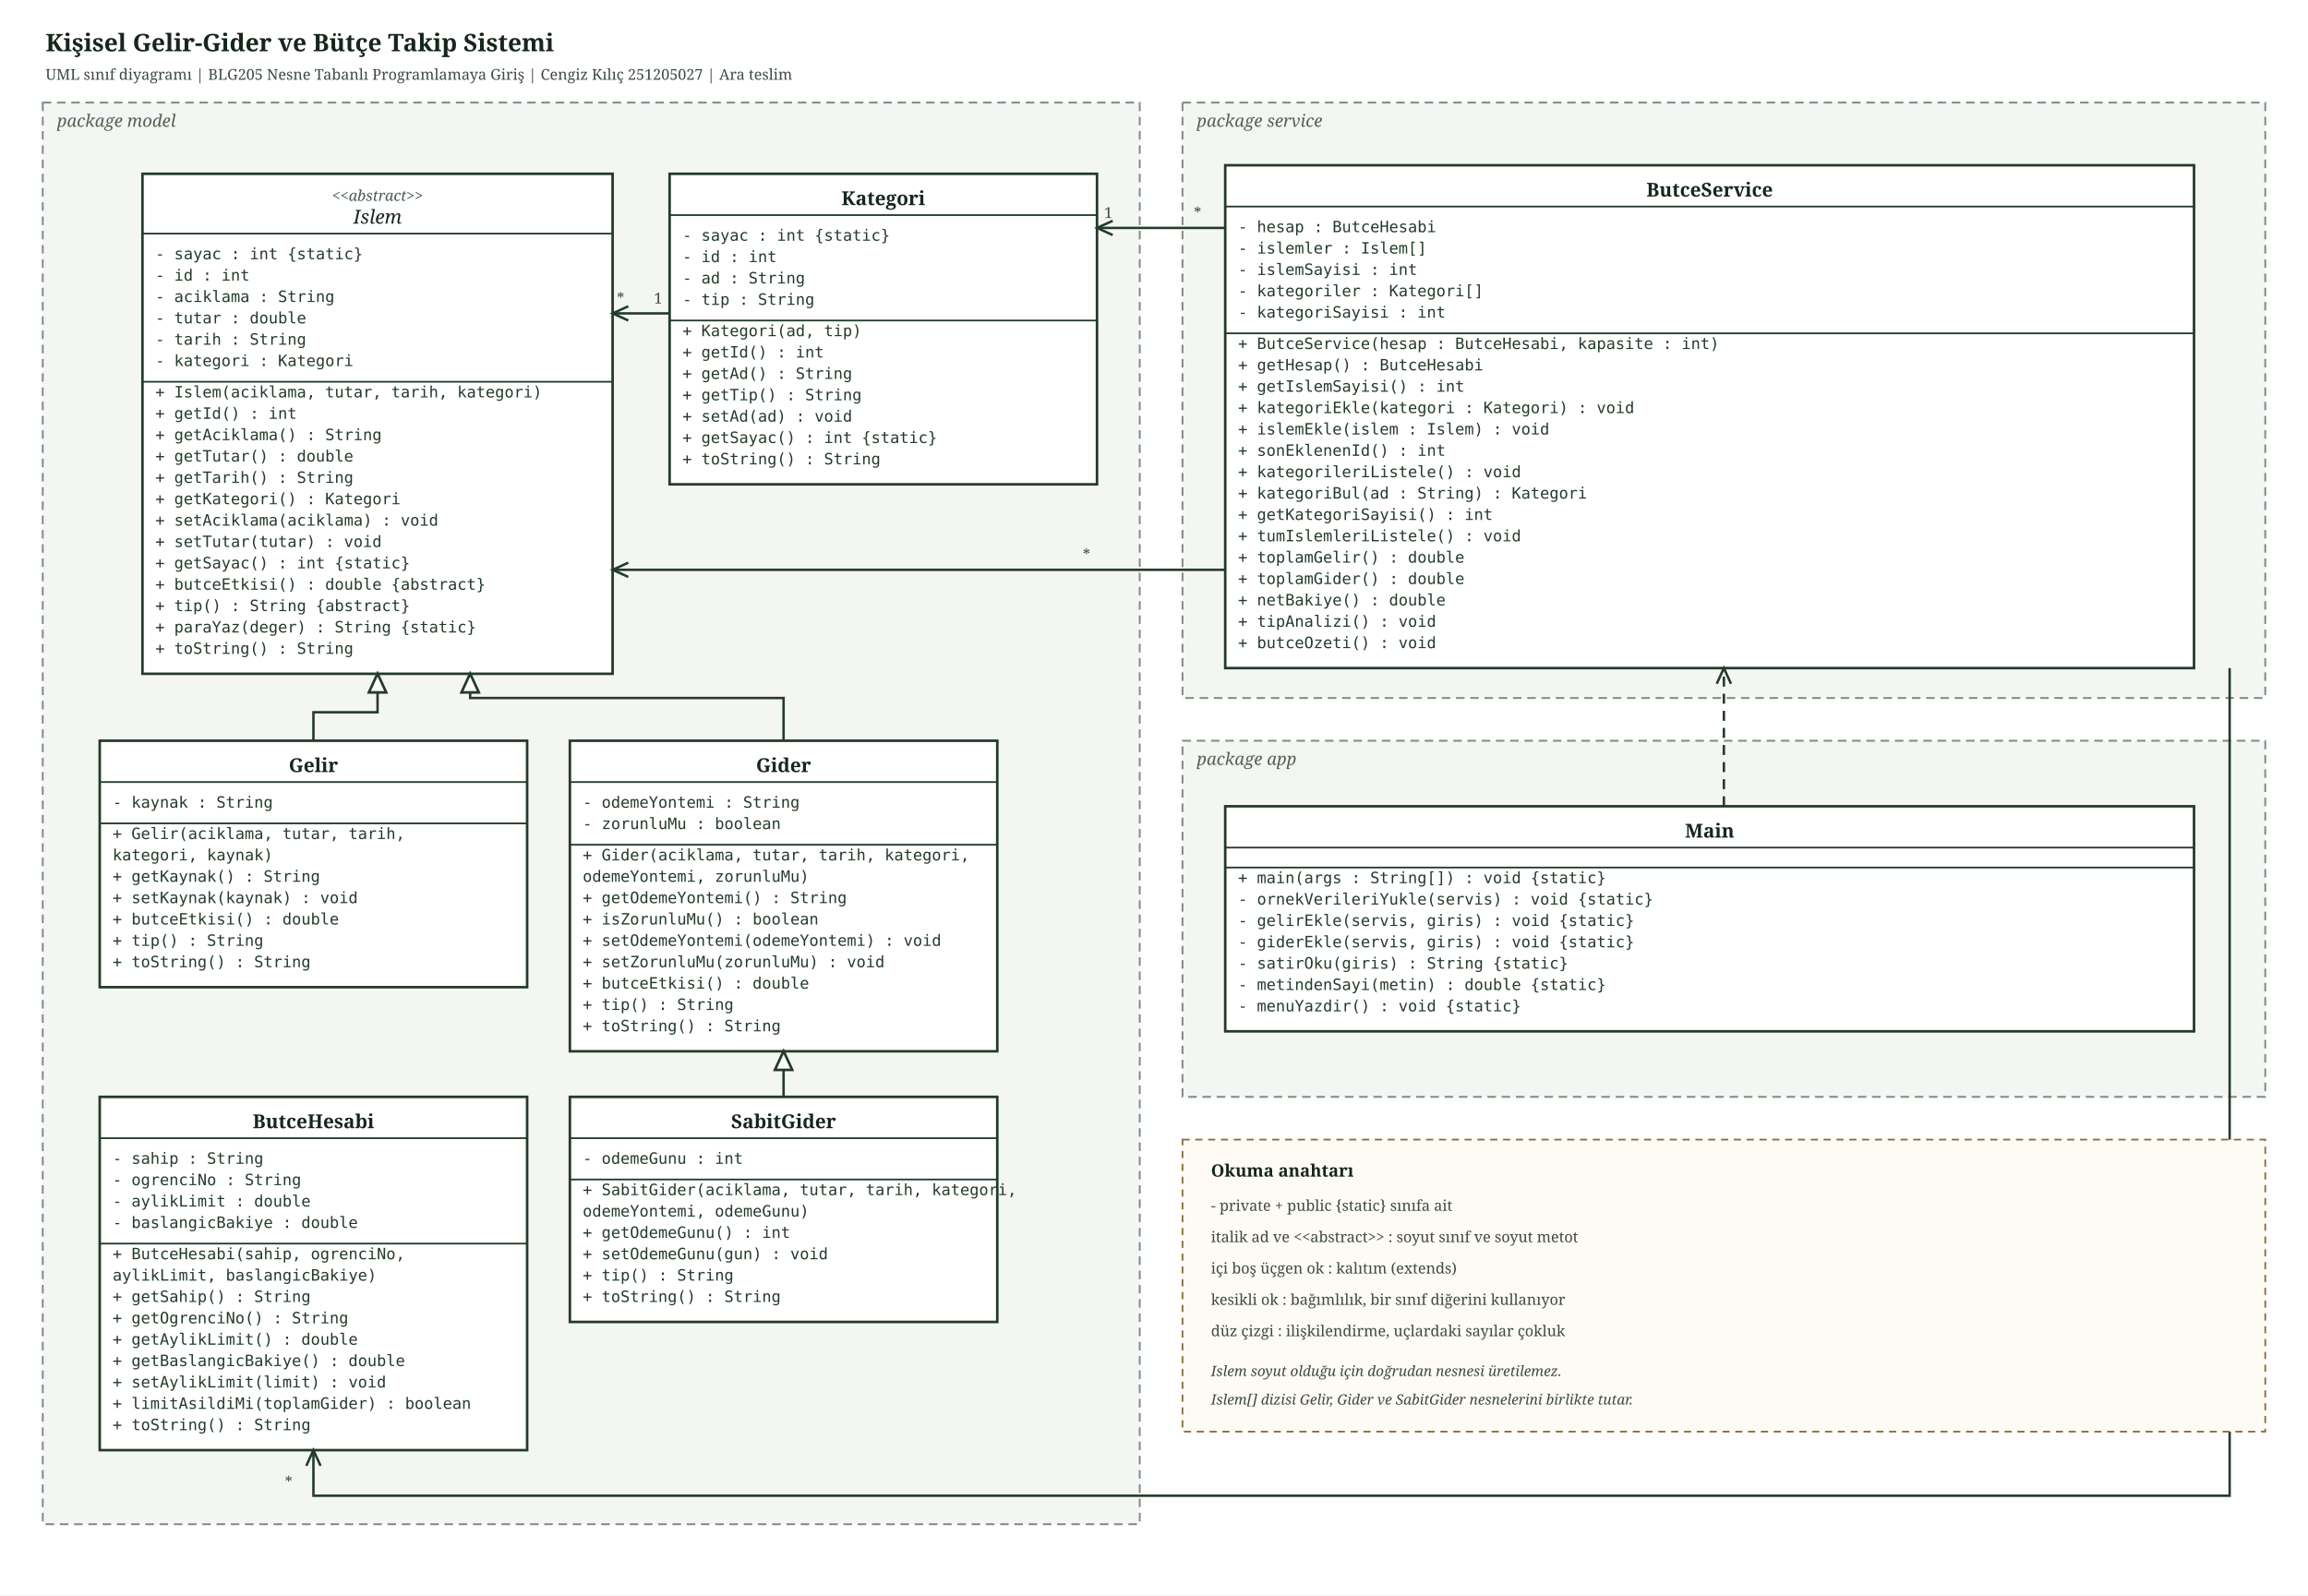
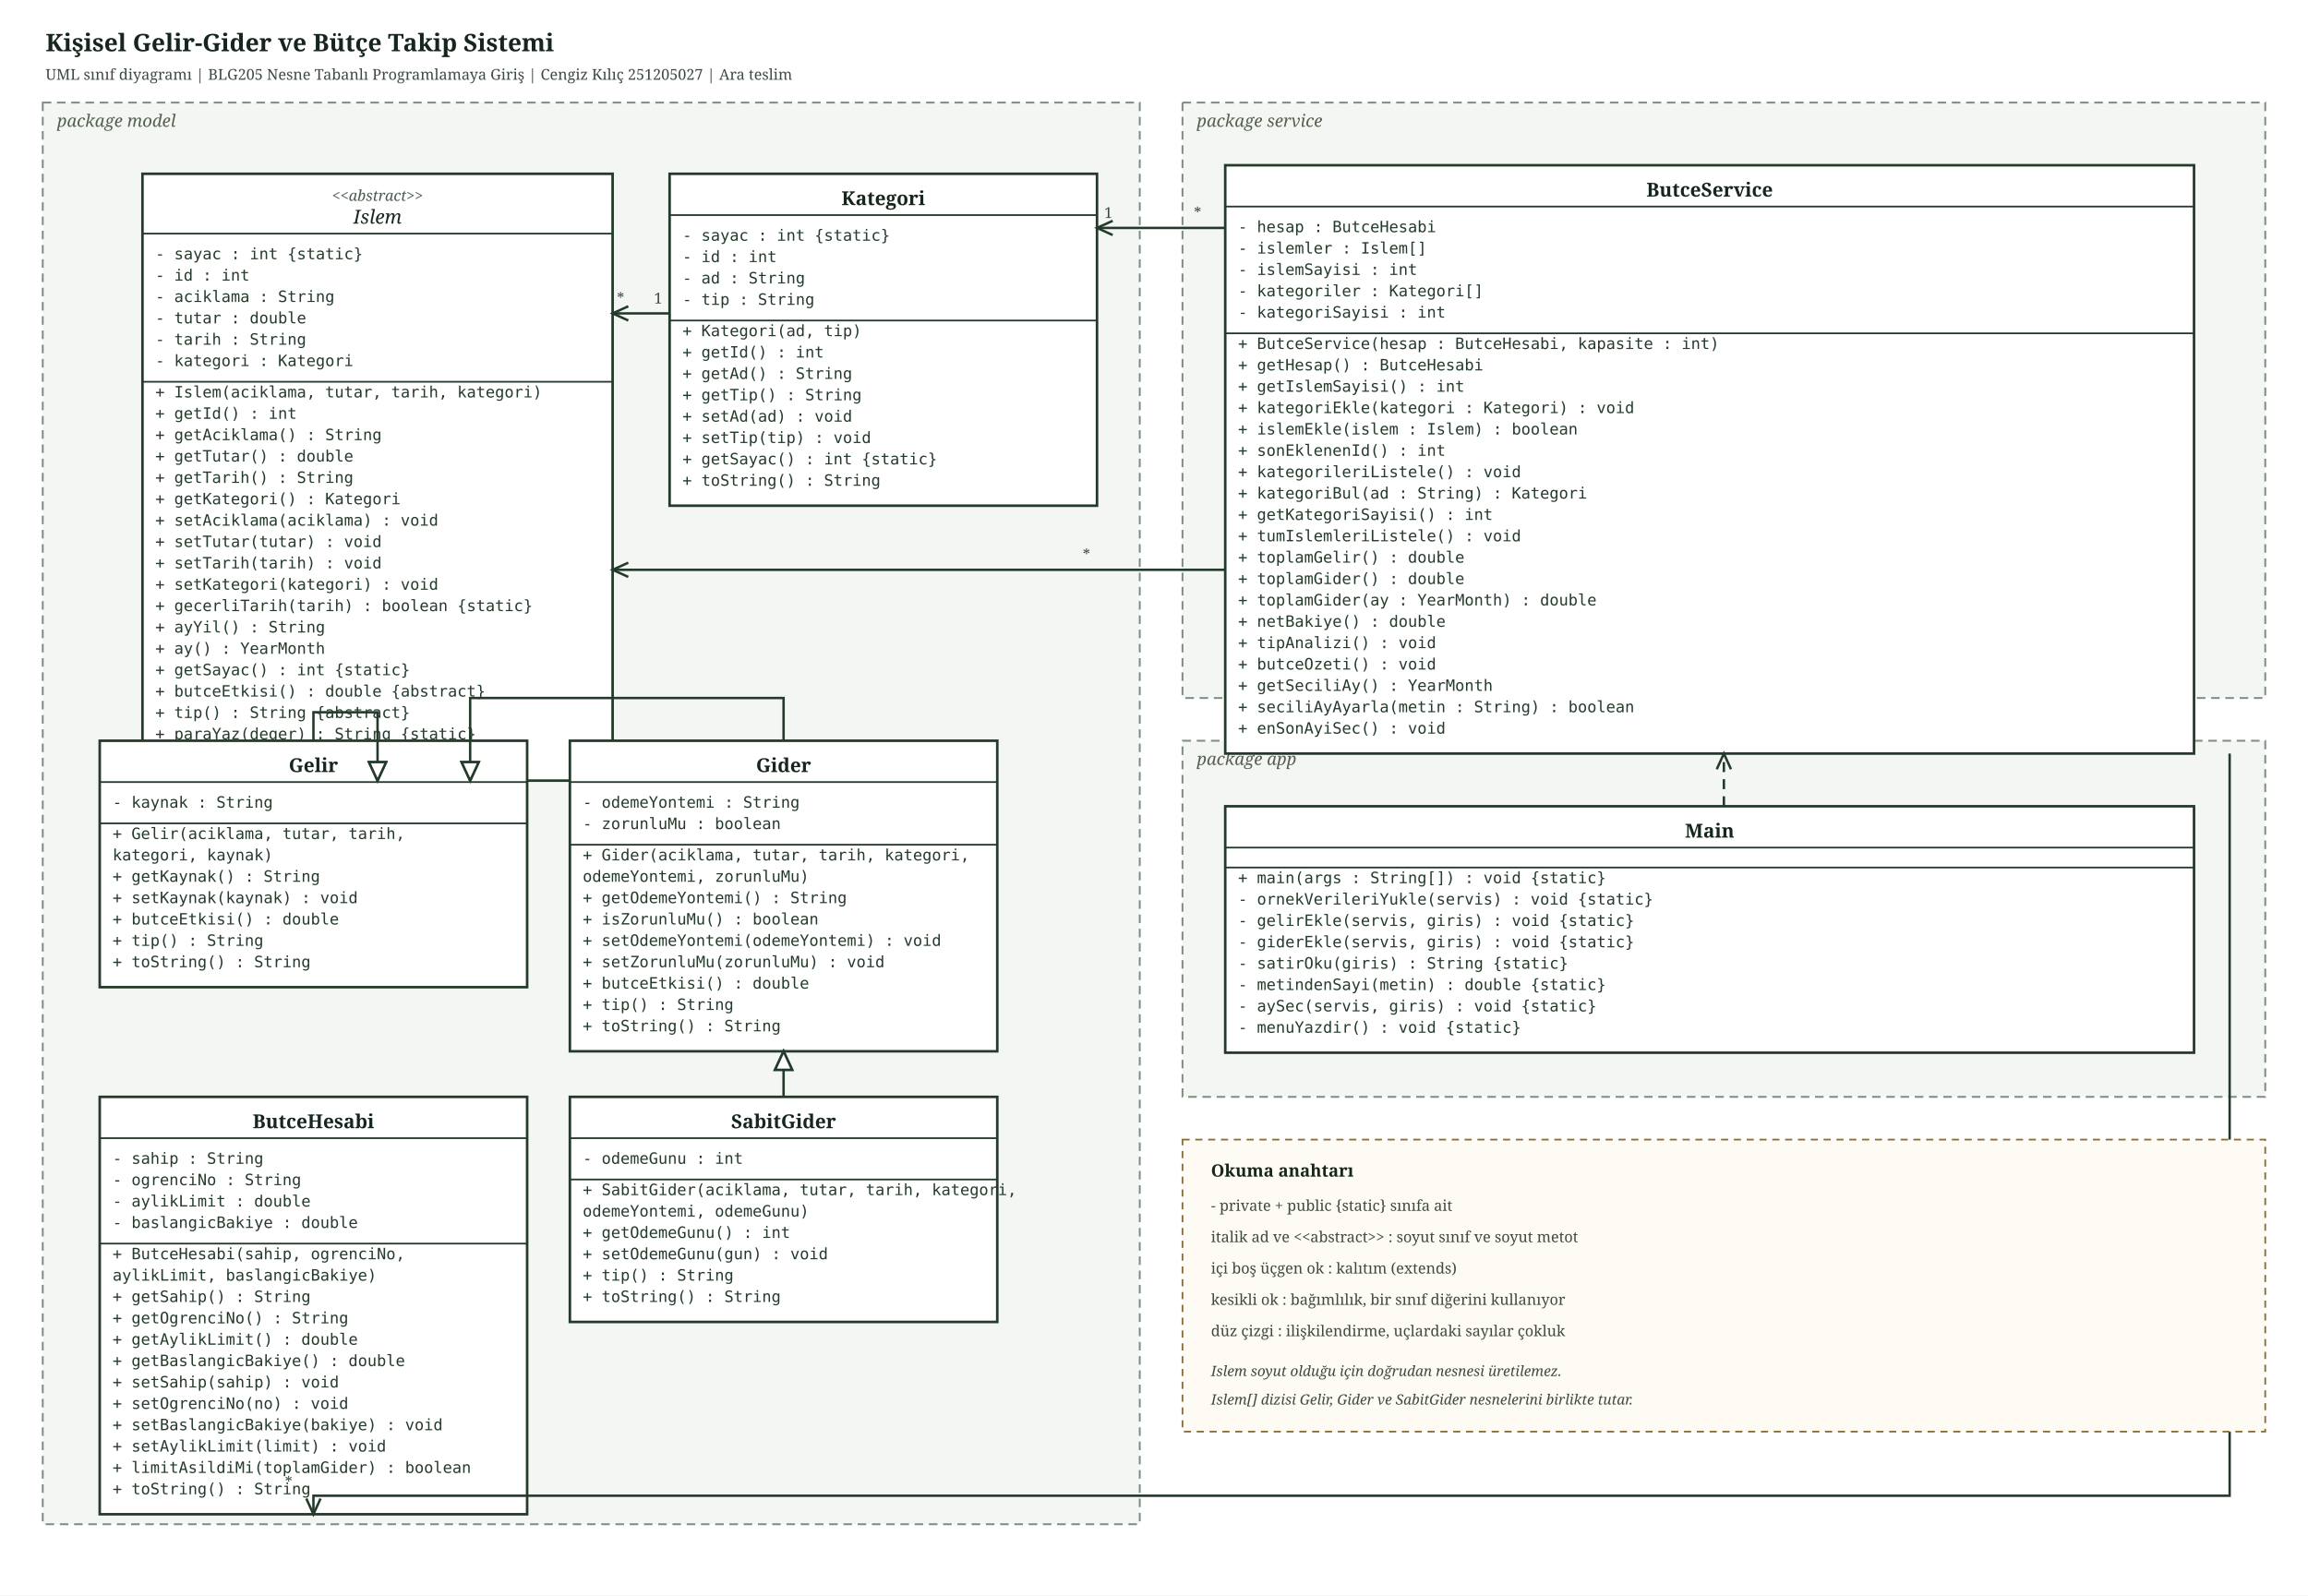
<svg xmlns="http://www.w3.org/2000/svg" width="1620" height="1120" viewBox="0 0 1620 1120">
  <rect width="1620" height="1120" fill="#ffffff" />
  <text x="32" y="36" font-family="Georgia,serif" font-size="17" font-weight="bold" fill="#16261c">Kişisel Gelir-Gider ve Bütçe Takip Sistemi</text>
  <text x="32" y="56" font-family="Georgia,serif" font-size="10.5" fill="#3d4a42">UML sınıf diyagramı  |  BLG205 Nesne Tabanlı Programlamaya Giriş  |  Cengiz Kılıç 251205027  |  Ara teslim</text>
  <rect x="30" y="72" width="770" height="998" fill="#f4f6f3" stroke="#7d8d80" stroke-width="1.3" stroke-dasharray="6 4" />
  <text x="40" y="89" font-family="Georgia,serif" font-size="12" font-style="italic" fill="#54604f">package model</text>
  <rect x="830" y="72" width="760" height="418" fill="#f4f6f3" stroke="#7d8d80" stroke-width="1.3" stroke-dasharray="6 4" />
  <text x="840" y="89" font-family="Georgia,serif" font-size="12" font-style="italic" fill="#54604f">package service</text>
  <rect x="830" y="520" width="760" height="250" fill="#f4f6f3" stroke="#7d8d80" stroke-width="1.3" stroke-dasharray="6 4" />
  <text x="840" y="537" font-family="Georgia,serif" font-size="12" font-style="italic" fill="#54604f">package app</text>
-   <rect x="100" y="122" width="330" height="351" fill="#ffffff" stroke="#243b2b" stroke-width="1.8" />
+   <rect x="100" y="122" width="330" height="426" fill="#ffffff" stroke="#243b2b" stroke-width="1.8" />
  <text x="265" y="141" font-family="Georgia,serif" font-size="10.5" font-style="italic" fill="#4a5a4f" text-anchor="middle">&lt;&lt;abstract&gt;&gt;</text>
  <text x="265" y="157" font-family="Georgia,serif" font-size="13.5" font-style="italic" fill="#16261c" text-anchor="middle">Islem</text>
  <line x1="100" y1="164" x2="430" y2="164" stroke="#243b2b" stroke-width="1.2" />
  <text x="109" y="182" font-family="Consolas,Menlo,monospace" font-size="11" fill="#243b2b">- sayac : int   {static}</text>
  <text x="109" y="197" font-family="Consolas,Menlo,monospace" font-size="11" fill="#243b2b">- id : int</text>
  <text x="109" y="212" font-family="Consolas,Menlo,monospace" font-size="11" fill="#243b2b">- aciklama : String</text>
  <text x="109" y="227" font-family="Consolas,Menlo,monospace" font-size="11" fill="#243b2b">- tutar : double</text>
  <text x="109" y="242" font-family="Consolas,Menlo,monospace" font-size="11" fill="#243b2b">- tarih : String</text>
  <text x="109" y="257" font-family="Consolas,Menlo,monospace" font-size="11" fill="#243b2b">- kategori : Kategori</text>
  <line x1="100" y1="268" x2="430" y2="268" stroke="#243b2b" stroke-width="1.2" />
  <text x="109" y="279" font-family="Consolas,Menlo,monospace" font-size="11" fill="#243b2b">+ Islem(aciklama, tutar, tarih, kategori)</text>
  <text x="109" y="294" font-family="Consolas,Menlo,monospace" font-size="11" fill="#243b2b">+ getId() : int</text>
  <text x="109" y="309" font-family="Consolas,Menlo,monospace" font-size="11" fill="#243b2b">+ getAciklama() : String</text>
  <text x="109" y="324" font-family="Consolas,Menlo,monospace" font-size="11" fill="#243b2b">+ getTutar() : double</text>
  <text x="109" y="339" font-family="Consolas,Menlo,monospace" font-size="11" fill="#243b2b">+ getTarih() : String</text>
  <text x="109" y="354" font-family="Consolas,Menlo,monospace" font-size="11" fill="#243b2b">+ getKategori() : Kategori</text>
  <text x="109" y="369" font-family="Consolas,Menlo,monospace" font-size="11" fill="#243b2b">+ setAciklama(aciklama) : void</text>
  <text x="109" y="384" font-family="Consolas,Menlo,monospace" font-size="11" fill="#243b2b">+ setTutar(tutar) : void</text>
-   <text x="109" y="399" font-family="Consolas,Menlo,monospace" font-size="11" fill="#243b2b">+ getSayac() : int   {static}</text>
-   <text x="109" y="414" font-family="Consolas,Menlo,monospace" font-size="11" fill="#243b2b">+ butceEtkisi() : double   {abstract}</text>
-   <text x="109" y="429" font-family="Consolas,Menlo,monospace" font-size="11" fill="#243b2b">+ tip() : String   {abstract}</text>
-   <text x="109" y="444" font-family="Consolas,Menlo,monospace" font-size="11" fill="#243b2b">+ paraYaz(deger) : String   {static}</text>
-   <text x="109" y="459" font-family="Consolas,Menlo,monospace" font-size="11" fill="#243b2b">+ toString() : String</text>
-   <rect x="470" y="122" width="300" height="218" fill="#ffffff" stroke="#243b2b" stroke-width="1.8" />
+   <text x="109" y="399" font-family="Consolas,Menlo,monospace" font-size="11" fill="#243b2b">+ setTarih(tarih) : void</text>
+   <text x="109" y="414" font-family="Consolas,Menlo,monospace" font-size="11" fill="#243b2b">+ setKategori(kategori) : void</text>
+   <text x="109" y="429" font-family="Consolas,Menlo,monospace" font-size="11" fill="#243b2b">+ gecerliTarih(tarih) : boolean   {static}</text>
+   <text x="109" y="444" font-family="Consolas,Menlo,monospace" font-size="11" fill="#243b2b">+ ayYil() : String</text>
+   <text x="109" y="459" font-family="Consolas,Menlo,monospace" font-size="11" fill="#243b2b">+ ay() : YearMonth</text>
+   <text x="109" y="474" font-family="Consolas,Menlo,monospace" font-size="11" fill="#243b2b">+ getSayac() : int   {static}</text>
+   <text x="109" y="489" font-family="Consolas,Menlo,monospace" font-size="11" fill="#243b2b">+ butceEtkisi() : double   {abstract}</text>
+   <text x="109" y="504" font-family="Consolas,Menlo,monospace" font-size="11" fill="#243b2b">+ tip() : String   {abstract}</text>
+   <text x="109" y="519" font-family="Consolas,Menlo,monospace" font-size="11" fill="#243b2b">+ paraYaz(deger) : String   {static}</text>
+   <text x="109" y="534" font-family="Consolas,Menlo,monospace" font-size="11" fill="#243b2b">+ toString() : String</text>
+   <rect x="470" y="122" width="300" height="233" fill="#ffffff" stroke="#243b2b" stroke-width="1.8" />
  <text x="620" y="144" font-family="Georgia,serif" font-size="13.5" font-weight="bold" fill="#16261c" text-anchor="middle">Kategori</text>
  <line x1="470" y1="151" x2="770" y2="151" stroke="#243b2b" stroke-width="1.2" />
  <text x="479" y="169" font-family="Consolas,Menlo,monospace" font-size="11" fill="#243b2b">- sayac : int   {static}</text>
  <text x="479" y="184" font-family="Consolas,Menlo,monospace" font-size="11" fill="#243b2b">- id : int</text>
  <text x="479" y="199" font-family="Consolas,Menlo,monospace" font-size="11" fill="#243b2b">- ad : String</text>
  <text x="479" y="214" font-family="Consolas,Menlo,monospace" font-size="11" fill="#243b2b">- tip : String</text>
  <line x1="470" y1="225" x2="770" y2="225" stroke="#243b2b" stroke-width="1.2" />
  <text x="479" y="236" font-family="Consolas,Menlo,monospace" font-size="11" fill="#243b2b">+ Kategori(ad, tip)</text>
  <text x="479" y="251" font-family="Consolas,Menlo,monospace" font-size="11" fill="#243b2b">+ getId() : int</text>
  <text x="479" y="266" font-family="Consolas,Menlo,monospace" font-size="11" fill="#243b2b">+ getAd() : String</text>
  <text x="479" y="281" font-family="Consolas,Menlo,monospace" font-size="11" fill="#243b2b">+ getTip() : String</text>
  <text x="479" y="296" font-family="Consolas,Menlo,monospace" font-size="11" fill="#243b2b">+ setAd(ad) : void</text>
-   <text x="479" y="311" font-family="Consolas,Menlo,monospace" font-size="11" fill="#243b2b">+ getSayac() : int   {static}</text>
-   <text x="479" y="326" font-family="Consolas,Menlo,monospace" font-size="11" fill="#243b2b">+ toString() : String</text>
+   <text x="479" y="311" font-family="Consolas,Menlo,monospace" font-size="11" fill="#243b2b">+ setTip(tip) : void</text>
+   <text x="479" y="326" font-family="Consolas,Menlo,monospace" font-size="11" fill="#243b2b">+ getSayac() : int   {static}</text>
+   <text x="479" y="341" font-family="Consolas,Menlo,monospace" font-size="11" fill="#243b2b">+ toString() : String</text>
  <rect x="70" y="520" width="300" height="173" fill="#ffffff" stroke="#243b2b" stroke-width="1.8" />
  <text x="220" y="542" font-family="Georgia,serif" font-size="13.5" font-weight="bold" fill="#16261c" text-anchor="middle">Gelir</text>
  <line x1="70" y1="549" x2="370" y2="549" stroke="#243b2b" stroke-width="1.2" />
  <text x="79" y="567" font-family="Consolas,Menlo,monospace" font-size="11" fill="#243b2b">- kaynak : String</text>
  <line x1="70" y1="578" x2="370" y2="578" stroke="#243b2b" stroke-width="1.2" />
  <text x="79" y="589" font-family="Consolas,Menlo,monospace" font-size="11" fill="#243b2b">+ Gelir(aciklama, tutar, tarih,</text>
  <text x="79" y="604" font-family="Consolas,Menlo,monospace" font-size="11" fill="#243b2b">        kategori, kaynak)</text>
  <text x="79" y="619" font-family="Consolas,Menlo,monospace" font-size="11" fill="#243b2b">+ getKaynak() : String</text>
  <text x="79" y="634" font-family="Consolas,Menlo,monospace" font-size="11" fill="#243b2b">+ setKaynak(kaynak) : void</text>
  <text x="79" y="649" font-family="Consolas,Menlo,monospace" font-size="11" fill="#243b2b">+ butceEtkisi() : double</text>
  <text x="79" y="664" font-family="Consolas,Menlo,monospace" font-size="11" fill="#243b2b">+ tip() : String</text>
  <text x="79" y="679" font-family="Consolas,Menlo,monospace" font-size="11" fill="#243b2b">+ toString() : String</text>
  <rect x="400" y="520" width="300" height="218" fill="#ffffff" stroke="#243b2b" stroke-width="1.8" />
  <text x="550" y="542" font-family="Georgia,serif" font-size="13.5" font-weight="bold" fill="#16261c" text-anchor="middle">Gider</text>
  <line x1="400" y1="549" x2="700" y2="549" stroke="#243b2b" stroke-width="1.2" />
  <text x="409" y="567" font-family="Consolas,Menlo,monospace" font-size="11" fill="#243b2b">- odemeYontemi : String</text>
  <text x="409" y="582" font-family="Consolas,Menlo,monospace" font-size="11" fill="#243b2b">- zorunluMu : boolean</text>
  <line x1="400" y1="593" x2="700" y2="593" stroke="#243b2b" stroke-width="1.2" />
  <text x="409" y="604" font-family="Consolas,Menlo,monospace" font-size="11" fill="#243b2b">+ Gider(aciklama, tutar, tarih, kategori,</text>
  <text x="409" y="619" font-family="Consolas,Menlo,monospace" font-size="11" fill="#243b2b">        odemeYontemi, zorunluMu)</text>
  <text x="409" y="634" font-family="Consolas,Menlo,monospace" font-size="11" fill="#243b2b">+ getOdemeYontemi() : String</text>
  <text x="409" y="649" font-family="Consolas,Menlo,monospace" font-size="11" fill="#243b2b">+ isZorunluMu() : boolean</text>
  <text x="409" y="664" font-family="Consolas,Menlo,monospace" font-size="11" fill="#243b2b">+ setOdemeYontemi(odemeYontemi) : void</text>
  <text x="409" y="679" font-family="Consolas,Menlo,monospace" font-size="11" fill="#243b2b">+ setZorunluMu(zorunluMu) : void</text>
  <text x="409" y="694" font-family="Consolas,Menlo,monospace" font-size="11" fill="#243b2b">+ butceEtkisi() : double</text>
  <text x="409" y="709" font-family="Consolas,Menlo,monospace" font-size="11" fill="#243b2b">+ tip() : String</text>
  <text x="409" y="724" font-family="Consolas,Menlo,monospace" font-size="11" fill="#243b2b">+ toString() : String</text>
  <rect x="400" y="770" width="300" height="158" fill="#ffffff" stroke="#243b2b" stroke-width="1.8" />
  <text x="550" y="792" font-family="Georgia,serif" font-size="13.5" font-weight="bold" fill="#16261c" text-anchor="middle">SabitGider</text>
  <line x1="400" y1="799" x2="700" y2="799" stroke="#243b2b" stroke-width="1.2" />
  <text x="409" y="817" font-family="Consolas,Menlo,monospace" font-size="11" fill="#243b2b">- odemeGunu : int</text>
  <line x1="400" y1="828" x2="700" y2="828" stroke="#243b2b" stroke-width="1.2" />
  <text x="409" y="839" font-family="Consolas,Menlo,monospace" font-size="11" fill="#243b2b">+ SabitGider(aciklama, tutar, tarih, kategori,</text>
  <text x="409" y="854" font-family="Consolas,Menlo,monospace" font-size="11" fill="#243b2b">             odemeYontemi, odemeGunu)</text>
  <text x="409" y="869" font-family="Consolas,Menlo,monospace" font-size="11" fill="#243b2b">+ getOdemeGunu() : int</text>
  <text x="409" y="884" font-family="Consolas,Menlo,monospace" font-size="11" fill="#243b2b">+ setOdemeGunu(gun) : void</text>
  <text x="409" y="899" font-family="Consolas,Menlo,monospace" font-size="11" fill="#243b2b">+ tip() : String</text>
  <text x="409" y="914" font-family="Consolas,Menlo,monospace" font-size="11" fill="#243b2b">+ toString() : String</text>
-   <rect x="70" y="770" width="300" height="248" fill="#ffffff" stroke="#243b2b" stroke-width="1.8" />
+   <rect x="70" y="770" width="300" height="293" fill="#ffffff" stroke="#243b2b" stroke-width="1.8" />
  <text x="220" y="792" font-family="Georgia,serif" font-size="13.5" font-weight="bold" fill="#16261c" text-anchor="middle">ButceHesabi</text>
  <line x1="70" y1="799" x2="370" y2="799" stroke="#243b2b" stroke-width="1.2" />
  <text x="79" y="817" font-family="Consolas,Menlo,monospace" font-size="11" fill="#243b2b">- sahip : String</text>
  <text x="79" y="832" font-family="Consolas,Menlo,monospace" font-size="11" fill="#243b2b">- ogrenciNo : String</text>
  <text x="79" y="847" font-family="Consolas,Menlo,monospace" font-size="11" fill="#243b2b">- aylikLimit : double</text>
  <text x="79" y="862" font-family="Consolas,Menlo,monospace" font-size="11" fill="#243b2b">- baslangicBakiye : double</text>
  <line x1="70" y1="873" x2="370" y2="873" stroke="#243b2b" stroke-width="1.2" />
  <text x="79" y="884" font-family="Consolas,Menlo,monospace" font-size="11" fill="#243b2b">+ ButceHesabi(sahip, ogrenciNo,</text>
  <text x="79" y="899" font-family="Consolas,Menlo,monospace" font-size="11" fill="#243b2b">              aylikLimit, baslangicBakiye)</text>
  <text x="79" y="914" font-family="Consolas,Menlo,monospace" font-size="11" fill="#243b2b">+ getSahip() : String</text>
  <text x="79" y="929" font-family="Consolas,Menlo,monospace" font-size="11" fill="#243b2b">+ getOgrenciNo() : String</text>
  <text x="79" y="944" font-family="Consolas,Menlo,monospace" font-size="11" fill="#243b2b">+ getAylikLimit() : double</text>
  <text x="79" y="959" font-family="Consolas,Menlo,monospace" font-size="11" fill="#243b2b">+ getBaslangicBakiye() : double</text>
-   <text x="79" y="974" font-family="Consolas,Menlo,monospace" font-size="11" fill="#243b2b">+ setAylikLimit(limit) : void</text>
-   <text x="79" y="989" font-family="Consolas,Menlo,monospace" font-size="11" fill="#243b2b">+ limitAsildiMi(toplamGider) : boolean</text>
-   <text x="79" y="1004" font-family="Consolas,Menlo,monospace" font-size="11" fill="#243b2b">+ toString() : String</text>
-   <rect x="860" y="116" width="680" height="353" fill="#ffffff" stroke="#243b2b" stroke-width="1.8" />
+   <text x="79" y="974" font-family="Consolas,Menlo,monospace" font-size="11" fill="#243b2b">+ setSahip(sahip) : void</text>
+   <text x="79" y="989" font-family="Consolas,Menlo,monospace" font-size="11" fill="#243b2b">+ setOgrenciNo(no) : void</text>
+   <text x="79" y="1004" font-family="Consolas,Menlo,monospace" font-size="11" fill="#243b2b">+ setBaslangicBakiye(bakiye) : void</text>
+   <text x="79" y="1019" font-family="Consolas,Menlo,monospace" font-size="11" fill="#243b2b">+ setAylikLimit(limit) : void</text>
+   <text x="79" y="1034" font-family="Consolas,Menlo,monospace" font-size="11" fill="#243b2b">+ limitAsildiMi(toplamGider) : boolean</text>
+   <text x="79" y="1049" font-family="Consolas,Menlo,monospace" font-size="11" fill="#243b2b">+ toString() : String</text>
+   <rect x="860" y="116" width="680" height="413" fill="#ffffff" stroke="#243b2b" stroke-width="1.8" />
  <text x="1200" y="138" font-family="Georgia,serif" font-size="13.5" font-weight="bold" fill="#16261c" text-anchor="middle">ButceService</text>
  <line x1="860" y1="145" x2="1540" y2="145" stroke="#243b2b" stroke-width="1.2" />
  <text x="869" y="163" font-family="Consolas,Menlo,monospace" font-size="11" fill="#243b2b">- hesap : ButceHesabi</text>
  <text x="869" y="178" font-family="Consolas,Menlo,monospace" font-size="11" fill="#243b2b">- islemler : Islem[]</text>
  <text x="869" y="193" font-family="Consolas,Menlo,monospace" font-size="11" fill="#243b2b">- islemSayisi : int</text>
  <text x="869" y="208" font-family="Consolas,Menlo,monospace" font-size="11" fill="#243b2b">- kategoriler : Kategori[]</text>
  <text x="869" y="223" font-family="Consolas,Menlo,monospace" font-size="11" fill="#243b2b">- kategoriSayisi : int</text>
  <line x1="860" y1="234" x2="1540" y2="234" stroke="#243b2b" stroke-width="1.2" />
  <text x="869" y="245" font-family="Consolas,Menlo,monospace" font-size="11" fill="#243b2b">+ ButceService(hesap : ButceHesabi, kapasite : int)</text>
  <text x="869" y="260" font-family="Consolas,Menlo,monospace" font-size="11" fill="#243b2b">+ getHesap() : ButceHesabi</text>
  <text x="869" y="275" font-family="Consolas,Menlo,monospace" font-size="11" fill="#243b2b">+ getIslemSayisi() : int</text>
  <text x="869" y="290" font-family="Consolas,Menlo,monospace" font-size="11" fill="#243b2b">+ kategoriEkle(kategori : Kategori) : void</text>
-   <text x="869" y="305" font-family="Consolas,Menlo,monospace" font-size="11" fill="#243b2b">+ islemEkle(islem : Islem) : void</text>
+   <text x="869" y="305" font-family="Consolas,Menlo,monospace" font-size="11" fill="#243b2b">+ islemEkle(islem : Islem) : boolean</text>
  <text x="869" y="320" font-family="Consolas,Menlo,monospace" font-size="11" fill="#243b2b">+ sonEklenenId() : int</text>
  <text x="869" y="335" font-family="Consolas,Menlo,monospace" font-size="11" fill="#243b2b">+ kategorileriListele() : void</text>
  <text x="869" y="350" font-family="Consolas,Menlo,monospace" font-size="11" fill="#243b2b">+ kategoriBul(ad : String) : Kategori</text>
  <text x="869" y="365" font-family="Consolas,Menlo,monospace" font-size="11" fill="#243b2b">+ getKategoriSayisi() : int</text>
  <text x="869" y="380" font-family="Consolas,Menlo,monospace" font-size="11" fill="#243b2b">+ tumIslemleriListele() : void</text>
  <text x="869" y="395" font-family="Consolas,Menlo,monospace" font-size="11" fill="#243b2b">+ toplamGelir() : double</text>
  <text x="869" y="410" font-family="Consolas,Menlo,monospace" font-size="11" fill="#243b2b">+ toplamGider() : double</text>
-   <text x="869" y="425" font-family="Consolas,Menlo,monospace" font-size="11" fill="#243b2b">+ netBakiye() : double</text>
-   <text x="869" y="440" font-family="Consolas,Menlo,monospace" font-size="11" fill="#243b2b">+ tipAnalizi() : void</text>
-   <text x="869" y="455" font-family="Consolas,Menlo,monospace" font-size="11" fill="#243b2b">+ butceOzeti() : void</text>
-   <rect x="860" y="566" width="680" height="158" fill="#ffffff" stroke="#243b2b" stroke-width="1.8" />
+   <text x="869" y="425" font-family="Consolas,Menlo,monospace" font-size="11" fill="#243b2b">+ toplamGider(ay : YearMonth) : double</text>
+   <text x="869" y="440" font-family="Consolas,Menlo,monospace" font-size="11" fill="#243b2b">+ netBakiye() : double</text>
+   <text x="869" y="455" font-family="Consolas,Menlo,monospace" font-size="11" fill="#243b2b">+ tipAnalizi() : void</text>
+   <text x="869" y="470" font-family="Consolas,Menlo,monospace" font-size="11" fill="#243b2b">+ butceOzeti() : void</text>
+   <text x="869" y="485" font-family="Consolas,Menlo,monospace" font-size="11" fill="#243b2b">+ getSeciliAy() : YearMonth</text>
+   <text x="869" y="500" font-family="Consolas,Menlo,monospace" font-size="11" fill="#243b2b">+ seciliAyAyarla(metin : String) : boolean</text>
+   <text x="869" y="515" font-family="Consolas,Menlo,monospace" font-size="11" fill="#243b2b">+ enSonAyiSec() : void</text>
+   <rect x="860" y="566" width="680" height="173" fill="#ffffff" stroke="#243b2b" stroke-width="1.8" />
  <text x="1200" y="588" font-family="Georgia,serif" font-size="13.5" font-weight="bold" fill="#16261c" text-anchor="middle">Main</text>
  <line x1="860" y1="595" x2="1540" y2="595" stroke="#243b2b" stroke-width="1.2" />
  <line x1="860" y1="609" x2="1540" y2="609" stroke="#243b2b" stroke-width="1.2" />
  <text x="869" y="620" font-family="Consolas,Menlo,monospace" font-size="11" fill="#243b2b">+ main(args : String[]) : void   {static}</text>
  <text x="869" y="635" font-family="Consolas,Menlo,monospace" font-size="11" fill="#243b2b">- ornekVerileriYukle(servis) : void   {static}</text>
  <text x="869" y="650" font-family="Consolas,Menlo,monospace" font-size="11" fill="#243b2b">- gelirEkle(servis, giris) : void   {static}</text>
  <text x="869" y="665" font-family="Consolas,Menlo,monospace" font-size="11" fill="#243b2b">- giderEkle(servis, giris) : void   {static}</text>
  <text x="869" y="680" font-family="Consolas,Menlo,monospace" font-size="11" fill="#243b2b">- satirOku(giris) : String   {static}</text>
  <text x="869" y="695" font-family="Consolas,Menlo,monospace" font-size="11" fill="#243b2b">- metindenSayi(metin) : double   {static}</text>
-   <text x="869" y="710" font-family="Consolas,Menlo,monospace" font-size="11" fill="#243b2b">- menuYazdir() : void   {static}</text>
-   <polyline points="220,520 220,500 265,500 265,473" fill="none" stroke="#243b2b" stroke-width="1.7" />
-   <polygon points="265,473 271,486 259,486" fill="#ffffff" stroke="#243b2b" stroke-width="1.7" />
-   <polygon points="265,471.5 270.2,486 259.8,486" fill="#ffffff" stroke="none" />
-   <polygon points="265,473 271,486 259,486" fill="none" stroke="#243b2b" stroke-width="1.7" />
-   <polyline points="550,520 550,490 330,490 330,473" fill="none" stroke="#243b2b" stroke-width="1.7" />
-   <polygon points="330,473 336,486 324,486" fill="#ffffff" stroke="#243b2b" stroke-width="1.7" />
-   <polygon points="330,471.5 335.2,486 324.8,486" fill="#ffffff" stroke="none" />
-   <polygon points="330,473 336,486 324,486" fill="none" stroke="#243b2b" stroke-width="1.7" />
+   <text x="869" y="710" font-family="Consolas,Menlo,monospace" font-size="11" fill="#243b2b">- aySec(servis, giris) : void   {static}</text>
+   <text x="869" y="725" font-family="Consolas,Menlo,monospace" font-size="11" fill="#243b2b">- menuYazdir() : void   {static}</text>
+   <polyline points="220,520 220,500 265,500 265,548" fill="none" stroke="#243b2b" stroke-width="1.7" />
+   <polygon points="265,548 259,535 271,535" fill="#ffffff" stroke="#243b2b" stroke-width="1.7" />
+   <polygon points="265,549.5 259.8,535 270.2,535" fill="#ffffff" stroke="none" />
+   <polygon points="265,548 259,535 271,535" fill="none" stroke="#243b2b" stroke-width="1.7" />
+   <polyline points="550,520 550,490 330,490 330,548" fill="none" stroke="#243b2b" stroke-width="1.7" />
+   <polygon points="330,548 324,535 336,535" fill="#ffffff" stroke="#243b2b" stroke-width="1.7" />
+   <polygon points="330,549.5 324.8,535 335.2,535" fill="#ffffff" stroke="none" />
+   <polygon points="330,548 324,535 336,535" fill="none" stroke="#243b2b" stroke-width="1.7" />
  <polyline points="550,770 550,738" fill="none" stroke="#243b2b" stroke-width="1.7" />
  <polygon points="550,738 556,751 544,751" fill="#ffffff" stroke="#243b2b" stroke-width="1.7" />
  <polygon points="550,736.5 555.2,751 544.8,751" fill="#ffffff" stroke="none" />
  <polygon points="550,738 556,751 544,751" fill="none" stroke="#243b2b" stroke-width="1.7" />
  <polyline points="470,220 430,220" fill="none" stroke="#243b2b" stroke-width="1.7" />
  <polyline points="441,215 430,220 441,225" fill="none" stroke="#243b2b" stroke-width="1.7" />
  <text x="459" y="213" font-family="Georgia,serif" font-size="10.5" fill="#3d4a42">1</text>
  <text x="433" y="213" font-family="Georgia,serif" font-size="10.5" fill="#3d4a42">*</text>
  <polyline points="860,160 770,160" fill="none" stroke="#243b2b" stroke-width="1.7" />
  <polyline points="781,155 770,160 781,165" fill="none" stroke="#243b2b" stroke-width="1.7" />
  <text x="775" y="153" font-family="Georgia,serif" font-size="10.5" fill="#3d4a42">1</text>
  <text x="838" y="153" font-family="Georgia,serif" font-size="10.5" fill="#3d4a42">*</text>
  <polyline points="860,400 430,400" fill="none" stroke="#243b2b" stroke-width="1.7" />
  <polyline points="441,395 430,400 441,405" fill="none" stroke="#243b2b" stroke-width="1.7" />
  <text x="760" y="393" font-family="Georgia,serif" font-size="10.5" fill="#3d4a42">*</text>
-   <polyline points="1565,469 1565,1050 220,1050 220,1018" fill="none" stroke="#243b2b" stroke-width="1.7" />
-   <polyline points="225,1029 220,1018 215,1029" fill="none" stroke="#243b2b" stroke-width="1.7" />
+   <polyline points="1565,529 1565,1050 220,1050 220,1063" fill="none" stroke="#243b2b" stroke-width="1.7" />
+   <polyline points="215,1052 220,1063 225,1052" fill="none" stroke="#243b2b" stroke-width="1.7" />
  <text x="200" y="1044" font-family="Georgia,serif" font-size="10.5" fill="#3d4a42">*</text>
-   <polyline points="1210,566 1210,469" fill="none" stroke="#243b2b" stroke-width="1.7" stroke-dasharray="7 5" />
-   <polyline points="1215,480 1210,469 1205,480" fill="none" stroke="#243b2b" stroke-width="1.7" />
+   <polyline points="1210,566 1210,529" fill="none" stroke="#243b2b" stroke-width="1.7" stroke-dasharray="7 5" />
+   <polyline points="1215,540 1210,529 1205,540" fill="none" stroke="#243b2b" stroke-width="1.7" />
  <rect x="830" y="800" width="760" height="205" fill="#fdfbf3" stroke="#8a6d3b" stroke-width="1.2" stroke-dasharray="5 4" />
  <text x="850" y="826" font-family="Georgia,serif" font-size="12" font-weight="bold" fill="#16261c">Okuma anahtarı</text>
  <text x="850" y="850" font-family="Georgia,serif" font-size="10.5" fill="#3d4a42">- private      + public      {static} sınıfa ait</text>
  <text x="850" y="872" font-family="Georgia,serif" font-size="10.5" fill="#3d4a42">italik ad ve &lt;&lt;abstract&gt;&gt; : soyut sınıf ve soyut metot</text>
  <text x="850" y="894" font-family="Georgia,serif" font-size="10.5" fill="#3d4a42">içi boş üçgen ok : kalıtım (extends)</text>
  <text x="850" y="916" font-family="Georgia,serif" font-size="10.5" fill="#3d4a42">kesikli ok : bağımlılık, bir sınıf diğerini kullanıyor</text>
  <text x="850" y="938" font-family="Georgia,serif" font-size="10.5" fill="#3d4a42">düz çizgi : ilişkilendirme, uçlardaki sayılar çokluk</text>
  <text x="850" y="966" font-family="Georgia,serif" font-size="10" font-style="italic" fill="#3d4a42">Islem soyut olduğu için doğrudan nesnesi üretilemez.</text>
  <text x="850" y="986" font-family="Georgia,serif" font-size="10" font-style="italic" fill="#3d4a42">Islem[] dizisi Gelir, Gider ve SabitGider nesnelerini birlikte tutar.</text>
</svg>
